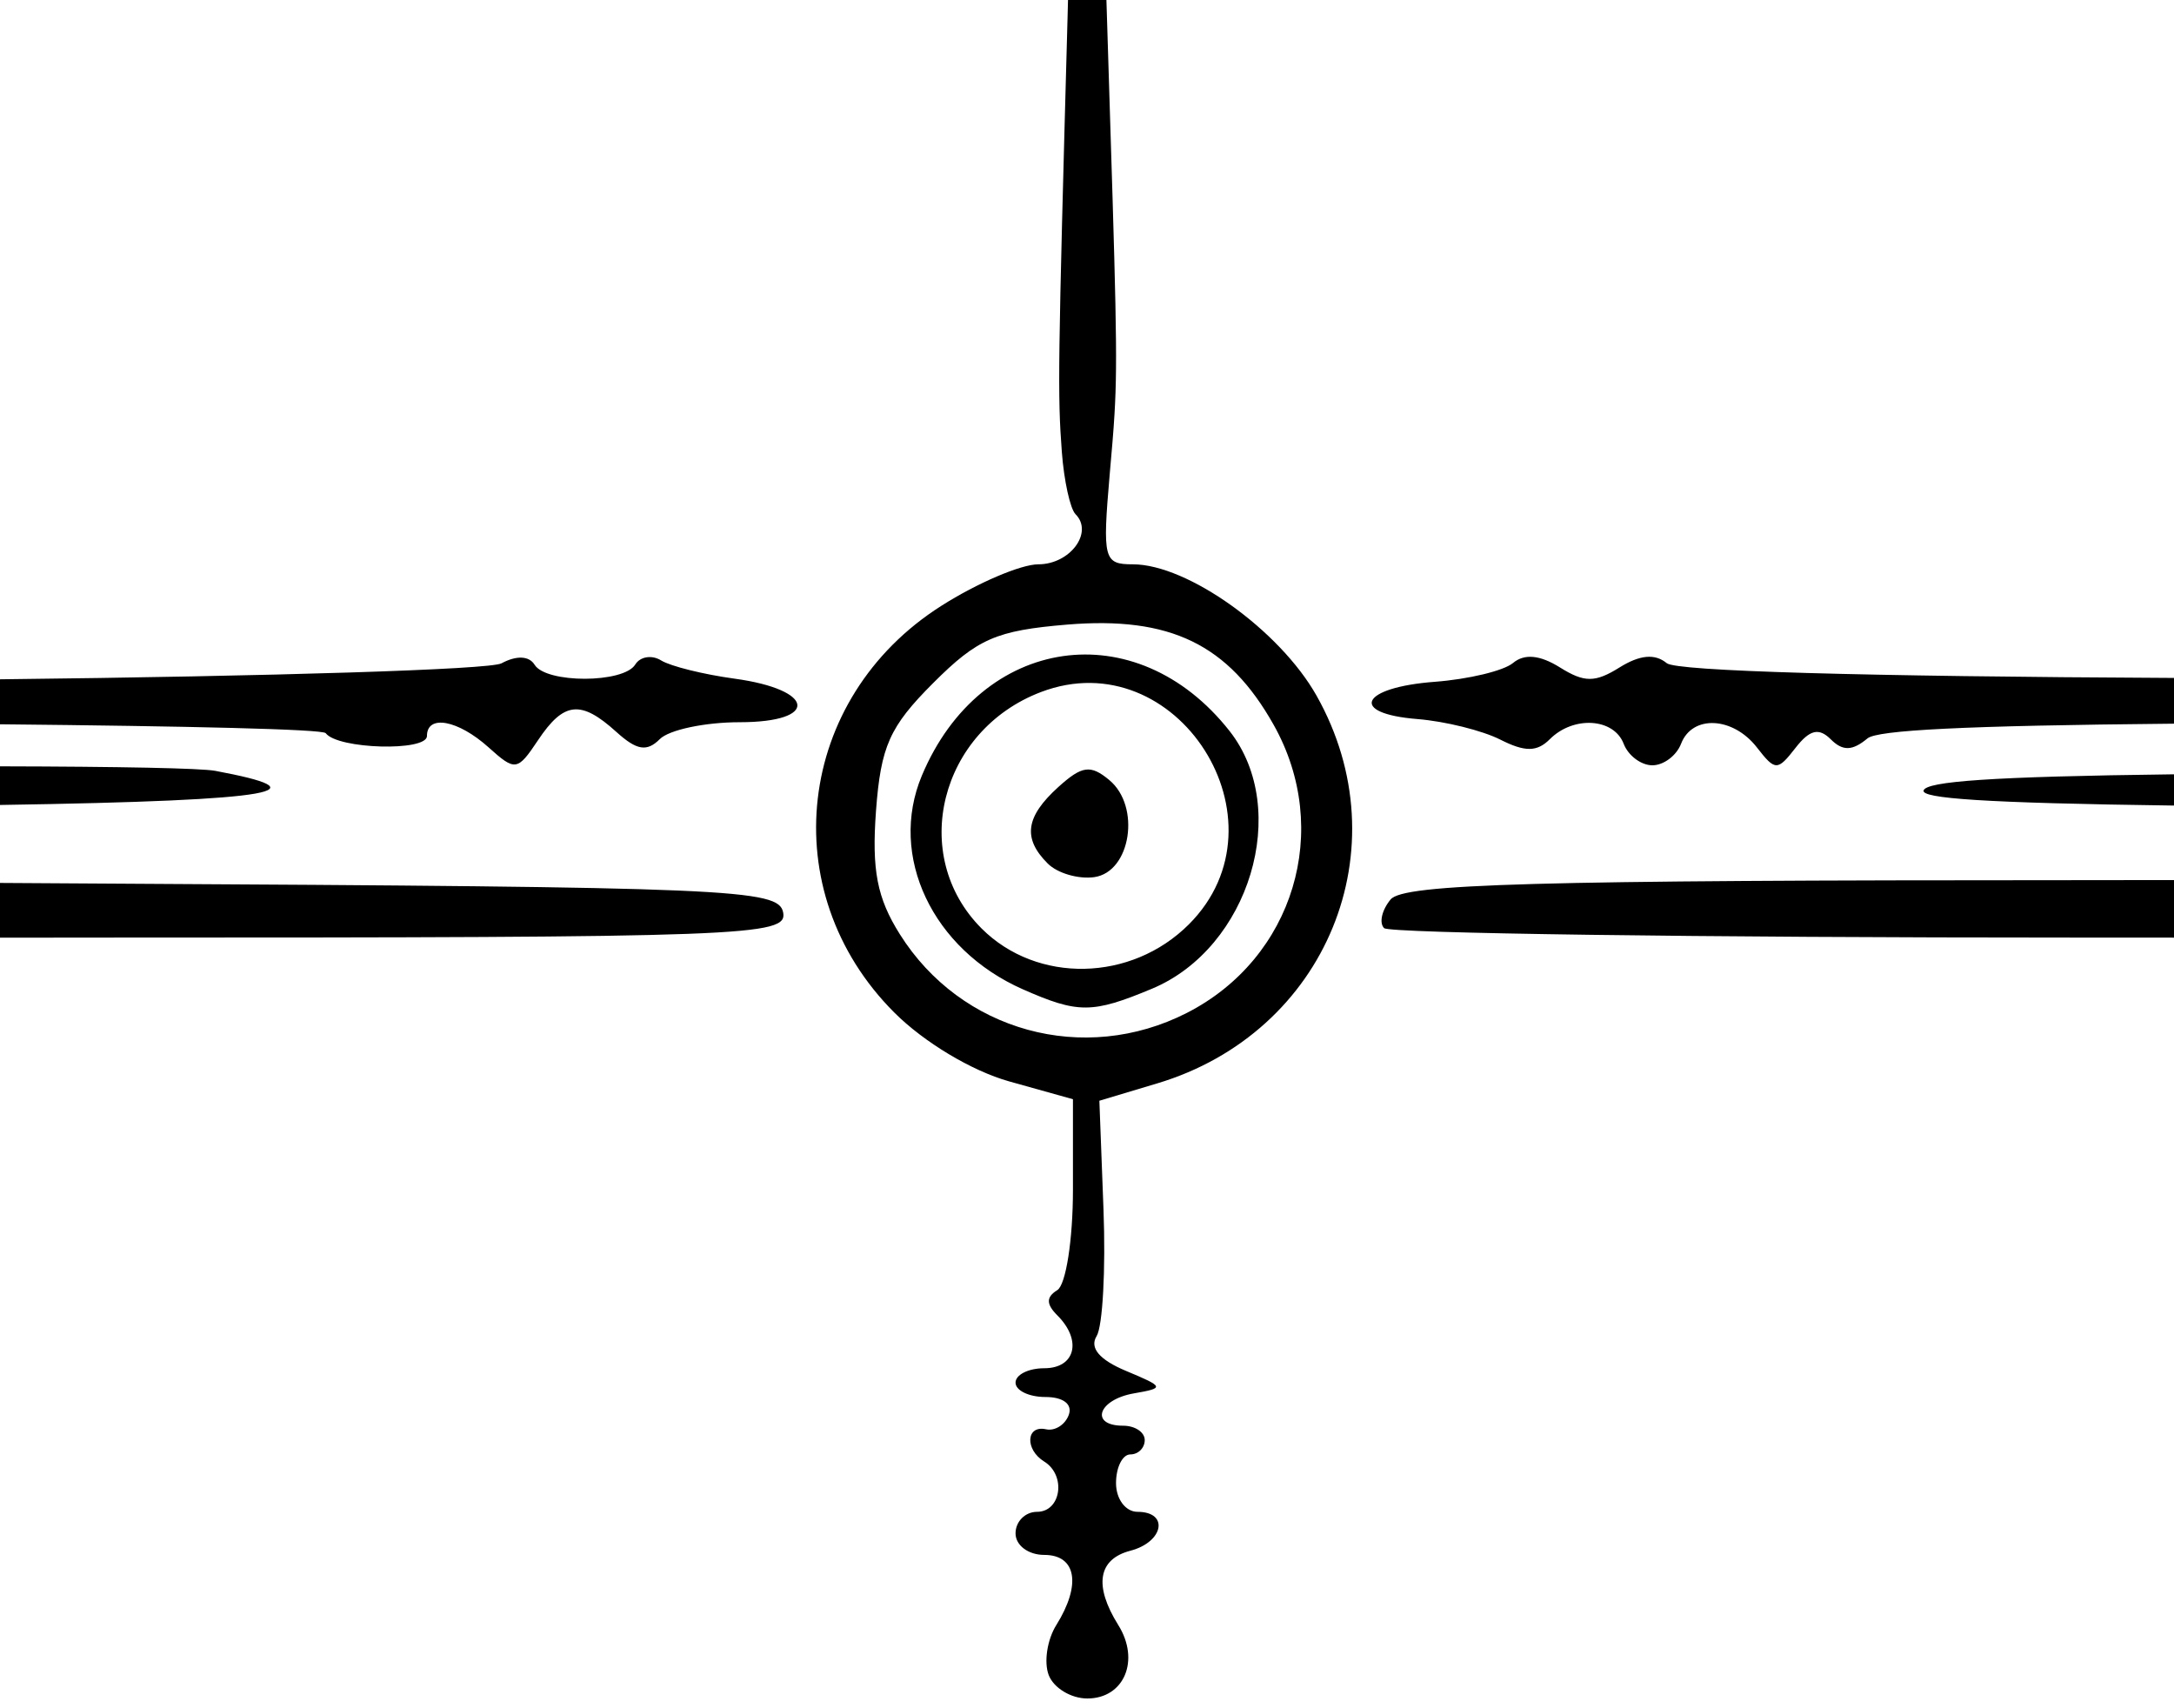
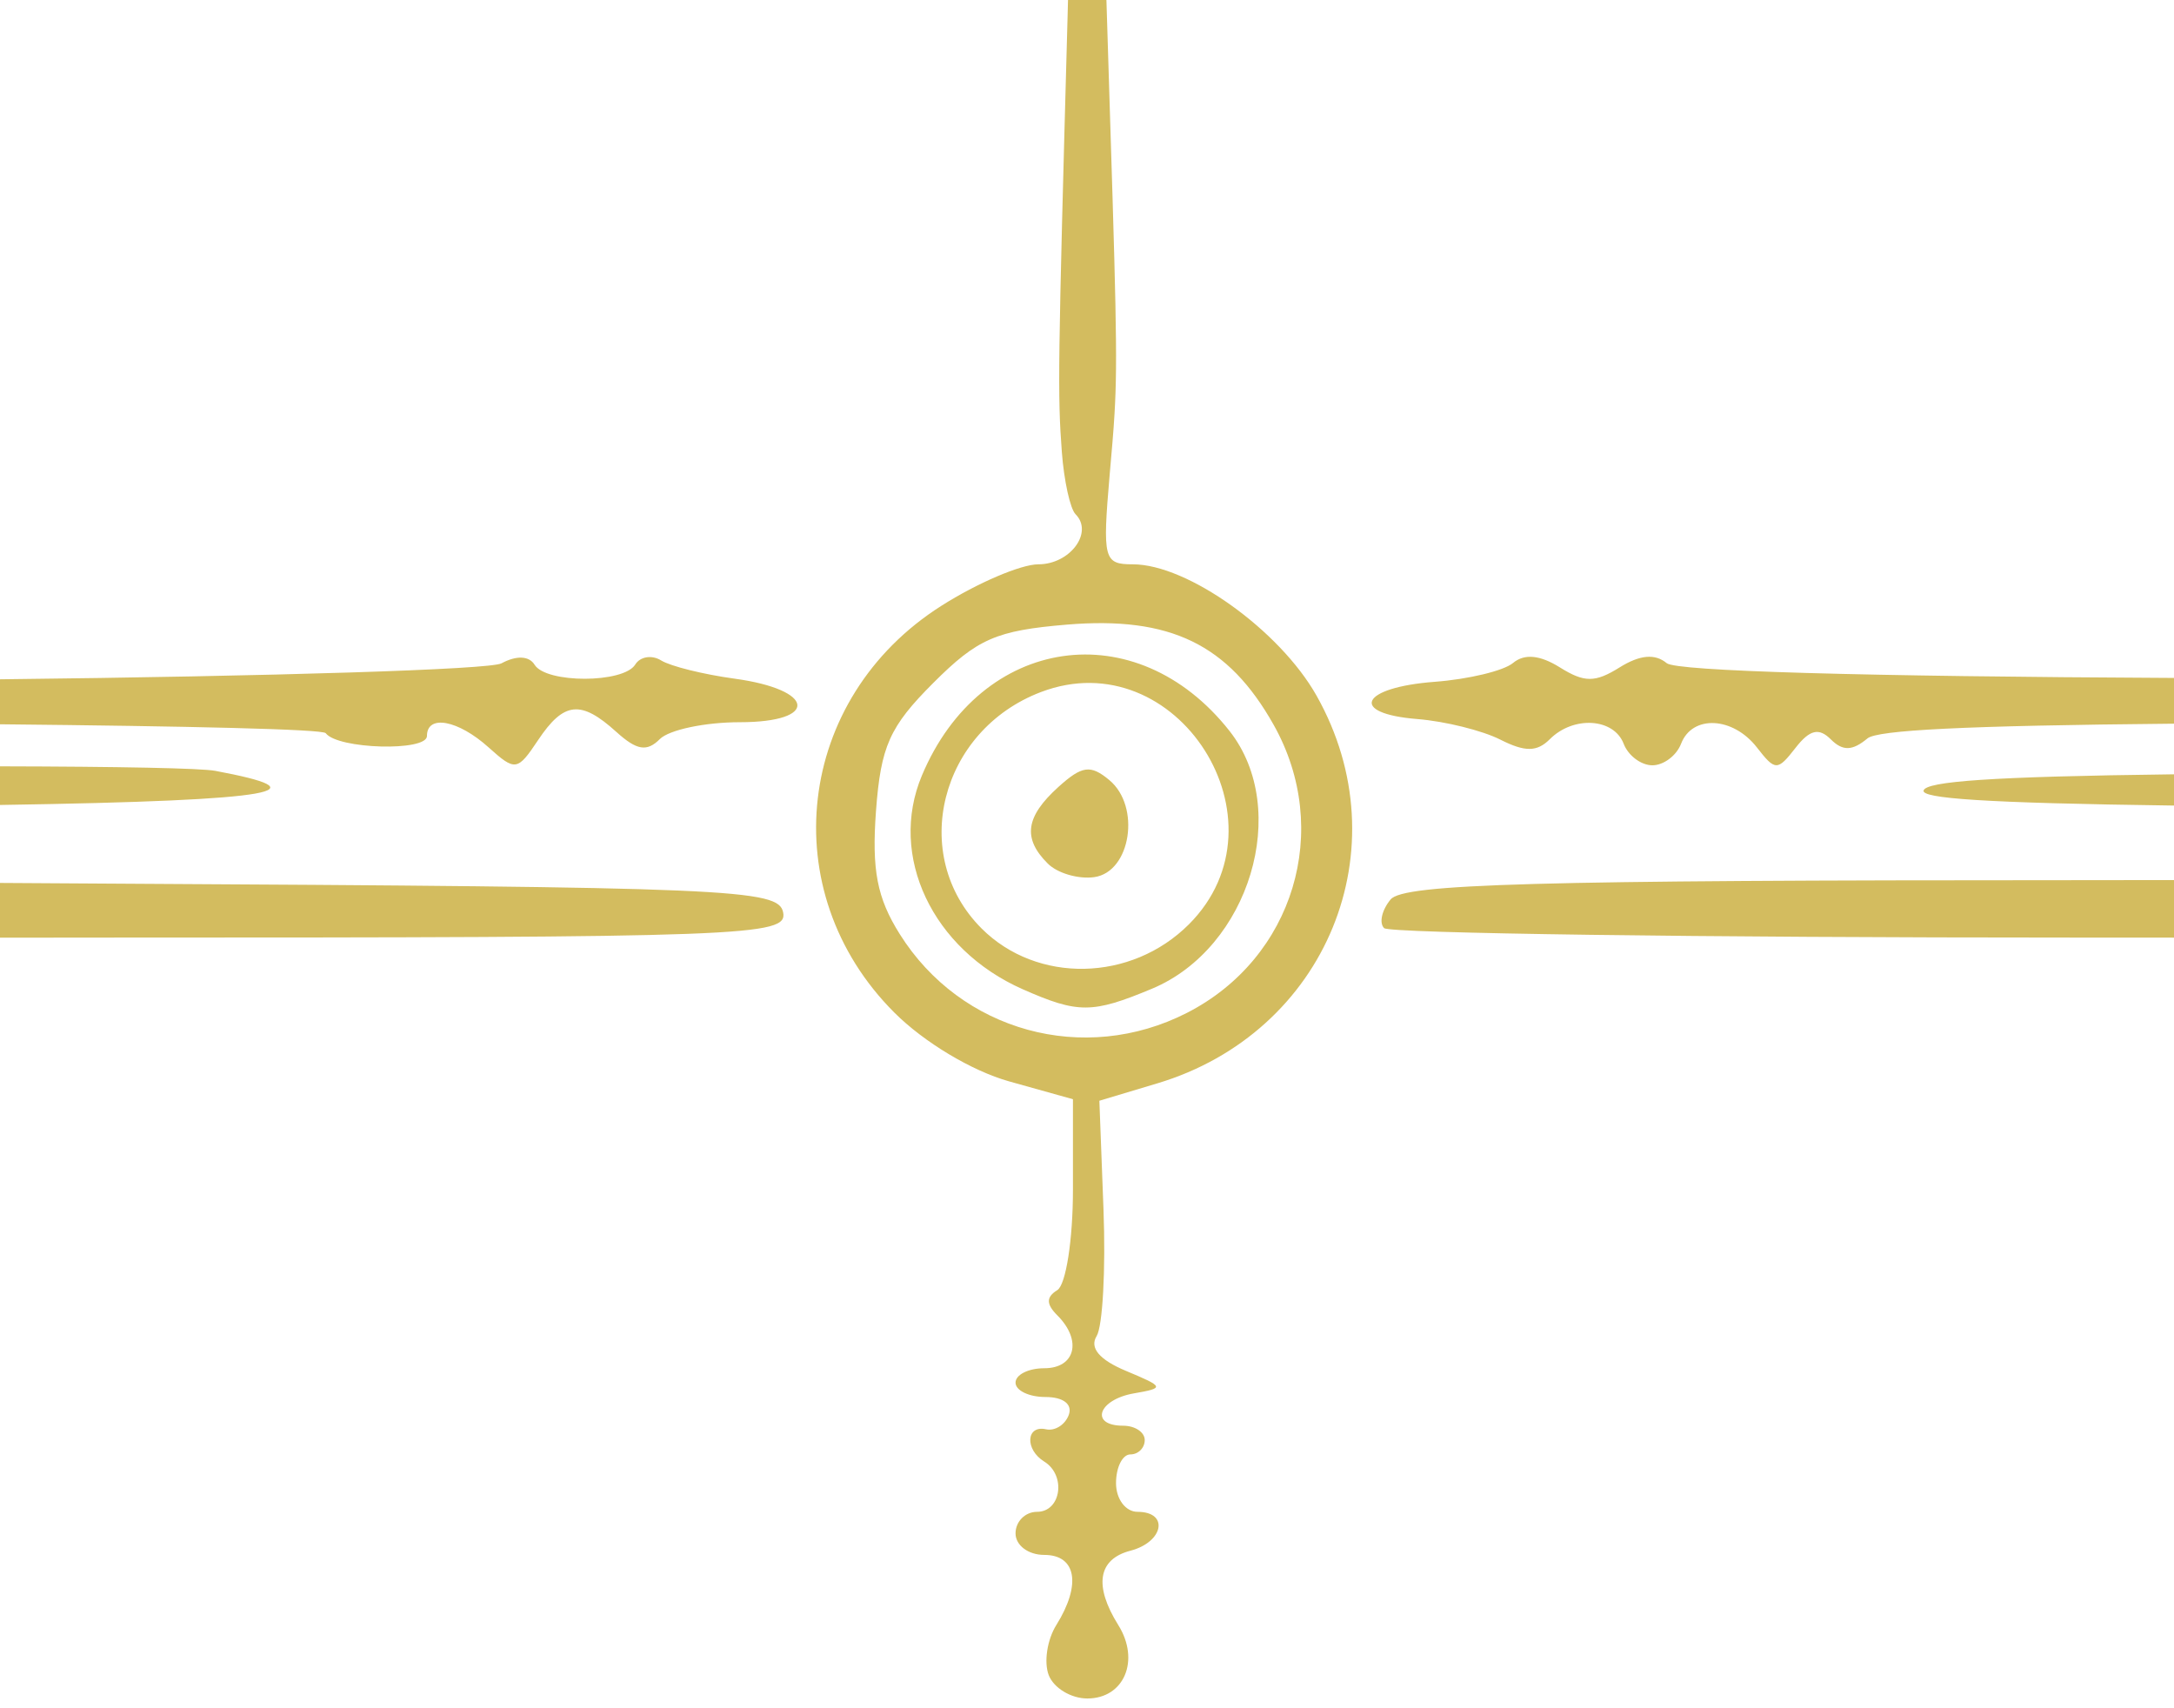
- <svg xmlns="http://www.w3.org/2000/svg" width="40.068" height="31.464" viewBox="0 0 40.068 31.464" fill="none">
-   <path d="M19.328 30.87 C19.237 30.632 19.3 30.217 19.469 29.948 C19.933 29.204 19.838 28.656 19.246 28.656 C18.952 28.656 18.717 28.48 18.717 28.259 C18.717 28.041 18.895 27.862 19.113 27.862 C19.558 27.862 19.654 27.189 19.246 26.936 C18.885 26.713 18.91 26.259 19.279 26.341 C19.443 26.377 19.631 26.258 19.698 26.076 C19.77 25.879 19.597 25.746 19.268 25.746 C18.965 25.746 18.717 25.627 18.717 25.481 C18.717 25.335 18.955 25.216 19.246 25.216 C19.82 25.216 19.948 24.701 19.487 24.241 C19.28 24.034 19.28 23.904 19.487 23.776 C19.645 23.678 19.775 22.846 19.775 21.928 L19.775 20.258 L18.598 19.929 C17.911 19.736 17.029 19.208 16.482 18.66 C14.251 16.429 14.664 12.868 17.351 11.164 C18.014 10.743 18.817 10.4 19.137 10.4 C19.722 10.4 20.158 9.813 19.823 9.477 C19.724 9.378 19.61 8.86 19.57 8.327 C19.491 7.264 19.498 6.783 19.677 0.273 C19.68 0.18 19.682 0.089 19.684 0 L20.392 0 C20.398 0.215 20.405 0.442 20.413 0.679 C20.566 5.567 20.603 6.601 20.541 7.629 C20.522 7.959 20.492 8.289 20.452 8.746 C20.318 10.306 20.342 10.4 20.879 10.4 C21.887 10.4 23.585 11.615 24.265 12.821 C25.848 15.631 24.451 19.031 21.329 19.966 L20.262 20.286 L20.338 22.291 C20.38 23.393 20.323 24.444 20.211 24.624 C20.077 24.84 20.263 25.06 20.751 25.264 C21.461 25.561 21.468 25.58 20.899 25.679 C20.237 25.794 20.077 26.275 20.701 26.275 C20.919 26.275 21.098 26.394 21.098 26.539 C21.098 26.685 20.979 26.804 20.833 26.804 C20.688 26.804 20.569 27.042 20.569 27.333 C20.569 27.627 20.745 27.862 20.965 27.862 C21.551 27.862 21.448 28.419 20.833 28.579 C20.237 28.735 20.157 29.222 20.61 29.948 C21.017 30.598 20.72 31.302 20.04 31.302 C19.739 31.302 19.419 31.108 19.328 30.87 Z M21.873 18.668 C23.846 17.662 24.561 15.291 23.474 13.358 C22.64 11.874 21.567 11.354 19.668 11.511 C18.361 11.62 18.017 11.77 17.2 12.587 C16.395 13.392 16.234 13.752 16.145 14.945 C16.065 16.033 16.164 16.549 16.583 17.215 C17.71 19.011 19.979 19.634 21.873 18.668 Z M18.849 18.231 C17.183 17.495 16.37 15.775 16.99 14.295 C18.076 11.703 20.942 11.287 22.662 13.473 C23.798 14.918 23.03 17.47 21.233 18.221 C20.131 18.681 19.871 18.682 18.849 18.231 Z M21.912 17.035 C23.813 15.134 21.69 11.801 19.185 12.754 C17.321 13.463 16.744 15.763 18.091 17.111 C19.113 18.132 20.849 18.098 21.912 17.035 Z M40.068 13.337 C36.173 13.373 34.601 13.457 34.419 13.608 C34.139 13.841 33.963 13.845 33.743 13.626 C33.523 13.406 33.354 13.447 33.093 13.782 C32.759 14.211 32.719 14.21 32.38 13.774 C31.938 13.206 31.189 13.17 30.983 13.707 C30.899 13.926 30.661 14.104 30.454 14.104 C30.247 14.104 30.009 13.926 29.925 13.707 C29.743 13.233 29 13.187 28.564 13.623 C28.328 13.859 28.107 13.861 27.652 13.631 C27.321 13.463 26.634 13.293 26.125 13.252 C24.848 13.15 25.073 12.668 26.446 12.565 C27.064 12.518 27.712 12.363 27.885 12.219 C28.096 12.043 28.381 12.07 28.75 12.3 C29.201 12.582 29.399 12.582 29.85 12.3 C30.223 12.068 30.502 12.042 30.719 12.222 C30.896 12.369 34.299 12.466 40.068 12.494 L40.068 13.337 Z M0 13.348 L0 12.519 C5.047 12.463 9.026 12.34 9.242 12.225 C9.519 12.076 9.751 12.086 9.853 12.251 C10.067 12.597 11.493 12.595 11.708 12.247 C11.799 12.099 12.015 12.065 12.186 12.172 C12.358 12.278 12.965 12.429 13.536 12.507 C15.03 12.711 15.102 13.31 13.632 13.31 C12.994 13.31 12.332 13.45 12.161 13.621 C11.922 13.86 11.736 13.829 11.36 13.489 C10.705 12.896 10.392 12.929 9.917 13.64 C9.536 14.211 9.497 14.216 9.004 13.773 C8.441 13.267 7.869 13.162 7.869 13.564 C7.869 13.853 6.225 13.808 6.003 13.512 C5.948 13.438 3.474 13.383 0 13.348 Z M40.068 16.219 L40.068 17.28 C39.461 17.279 38.839 17.279 38.208 17.279 C31.32 17.279 25.606 17.201 25.51 17.105 C25.414 17.009 25.468 16.771 25.63 16.576 C25.869 16.288 28.266 16.221 38.275 16.221 C38.899 16.221 39.497 16.22 40.068 16.219 Z M0 17.281 L0 16.272 C0.616 16.276 1.261 16.28 1.937 16.284 C13.512 16.348 14.35 16.384 14.434 16.816 C14.518 17.252 13.781 17.279 1.936 17.279 C1.278 17.279 0.631 17.28 0 17.281 Z M0 14.835 L0 14.123 C2.21 14.128 3.703 14.157 3.967 14.206 C5.909 14.57 5.307 14.752 0 14.835 Z M19.309 15.913 C18.845 15.45 18.901 15.052 19.505 14.505 C19.942 14.11 20.099 14.088 20.445 14.376 C21.029 14.861 20.843 16.068 20.169 16.165 C19.876 16.206 19.489 16.094 19.309 15.913 Z M40.068 14.846 C36.544 14.799 35.404 14.713 35.453 14.567 C35.509 14.402 36.666 14.312 40.068 14.27 L40.068 14.846 Z" fill="black" />
+ <svg xmlns="http://www.w3.org/2000/svg" width="40.068" height="31.464" viewBox="0 0 40.068 31.464" fill="none" version="1.1" id="svg1">
+   <defs id="defs1" />
+   <path d="M19.328 30.87 C19.237 30.632 19.3 30.217 19.469 29.948 C19.933 29.204 19.838 28.656 19.246 28.656 C18.952 28.656 18.717 28.48 18.717 28.259 C18.717 28.041 18.895 27.862 19.113 27.862 C19.558 27.862 19.654 27.189 19.246 26.936 C18.885 26.713 18.91 26.259 19.279 26.341 C19.443 26.377 19.631 26.258 19.698 26.076 C19.77 25.879 19.597 25.746 19.268 25.746 C18.965 25.746 18.717 25.627 18.717 25.481 C18.717 25.335 18.955 25.216 19.246 25.216 C19.82 25.216 19.948 24.701 19.487 24.241 C19.28 24.034 19.28 23.904 19.487 23.776 C19.645 23.678 19.775 22.846 19.775 21.928 L19.775 20.258 L18.598 19.929 C17.911 19.736 17.029 19.208 16.482 18.66 C14.251 16.429 14.664 12.868 17.351 11.164 C18.014 10.743 18.817 10.4 19.137 10.4 C19.722 10.4 20.158 9.813 19.823 9.477 C19.724 9.378 19.61 8.86 19.57 8.327 C19.491 7.264 19.498 6.783 19.677 0.273 C19.68 0.18 19.682 0.089 19.684 0 L20.392 0 C20.398 0.215 20.405 0.442 20.413 0.679 C20.566 5.567 20.603 6.601 20.541 7.629 C20.522 7.959 20.492 8.289 20.452 8.746 C20.318 10.306 20.342 10.4 20.879 10.4 C21.887 10.4 23.585 11.615 24.265 12.821 C25.848 15.631 24.451 19.031 21.329 19.966 L20.262 20.286 L20.338 22.291 C20.38 23.393 20.323 24.444 20.211 24.624 C20.077 24.84 20.263 25.06 20.751 25.264 C21.461 25.561 21.468 25.58 20.899 25.679 C20.237 25.794 20.077 26.275 20.701 26.275 C20.919 26.275 21.098 26.394 21.098 26.539 C21.098 26.685 20.979 26.804 20.833 26.804 C20.688 26.804 20.569 27.042 20.569 27.333 C20.569 27.627 20.745 27.862 20.965 27.862 C21.551 27.862 21.448 28.419 20.833 28.579 C20.237 28.735 20.157 29.222 20.61 29.948 C21.017 30.598 20.72 31.302 20.04 31.302 C19.739 31.302 19.419 31.108 19.328 30.87 Z M21.873 18.668 C23.846 17.662 24.561 15.291 23.474 13.358 C22.64 11.874 21.567 11.354 19.668 11.511 C18.361 11.62 18.017 11.77 17.2 12.587 C16.395 13.392 16.234 13.752 16.145 14.945 C16.065 16.033 16.164 16.549 16.583 17.215 C17.71 19.011 19.979 19.634 21.873 18.668 Z M18.849 18.231 C17.183 17.495 16.37 15.775 16.99 14.295 C18.076 11.703 20.942 11.287 22.662 13.473 C23.798 14.918 23.03 17.47 21.233 18.221 C20.131 18.681 19.871 18.682 18.849 18.231 Z M21.912 17.035 C23.813 15.134 21.69 11.801 19.185 12.754 C17.321 13.463 16.744 15.763 18.091 17.111 C19.113 18.132 20.849 18.098 21.912 17.035 Z M40.068 13.337 C36.173 13.373 34.601 13.457 34.419 13.608 C34.139 13.841 33.963 13.845 33.743 13.626 C33.523 13.406 33.354 13.447 33.093 13.782 C32.759 14.211 32.719 14.21 32.38 13.774 C31.938 13.206 31.189 13.17 30.983 13.707 C30.899 13.926 30.661 14.104 30.454 14.104 C30.247 14.104 30.009 13.926 29.925 13.707 C29.743 13.233 29 13.187 28.564 13.623 C28.328 13.859 28.107 13.861 27.652 13.631 C27.321 13.463 26.634 13.293 26.125 13.252 C24.848 13.15 25.073 12.668 26.446 12.565 C27.064 12.518 27.712 12.363 27.885 12.219 C28.096 12.043 28.381 12.07 28.75 12.3 C29.201 12.582 29.399 12.582 29.85 12.3 C30.223 12.068 30.502 12.042 30.719 12.222 C30.896 12.369 34.299 12.466 40.068 12.494 L40.068 13.337 Z M0 13.348 L0 12.519 C5.047 12.463 9.026 12.34 9.242 12.225 C9.519 12.076 9.751 12.086 9.853 12.251 C10.067 12.597 11.493 12.595 11.708 12.247 C11.799 12.099 12.015 12.065 12.186 12.172 C12.358 12.278 12.965 12.429 13.536 12.507 C15.03 12.711 15.102 13.31 13.632 13.31 C12.994 13.31 12.332 13.45 12.161 13.621 C11.922 13.86 11.736 13.829 11.36 13.489 C10.705 12.896 10.392 12.929 9.917 13.64 C9.536 14.211 9.497 14.216 9.004 13.773 C8.441 13.267 7.869 13.162 7.869 13.564 C7.869 13.853 6.225 13.808 6.003 13.512 C5.948 13.438 3.474 13.383 0 13.348 Z M40.068 16.219 L40.068 17.28 C39.461 17.279 38.839 17.279 38.208 17.279 C31.32 17.279 25.606 17.201 25.51 17.105 C25.414 17.009 25.468 16.771 25.63 16.576 C25.869 16.288 28.266 16.221 38.275 16.221 C38.899 16.221 39.497 16.22 40.068 16.219 Z M0 17.281 L0 16.272 C0.616 16.276 1.261 16.28 1.937 16.284 C13.512 16.348 14.35 16.384 14.434 16.816 C14.518 17.252 13.781 17.279 1.936 17.279 C1.278 17.279 0.631 17.28 0 17.281 Z M0 14.835 L0 14.123 C2.21 14.128 3.703 14.157 3.967 14.206 C5.909 14.57 5.307 14.752 0 14.835 Z M19.309 15.913 C18.845 15.45 18.901 15.052 19.505 14.505 C19.942 14.11 20.099 14.088 20.445 14.376 C21.029 14.861 20.843 16.068 20.169 16.165 C19.876 16.206 19.489 16.094 19.309 15.913 Z M40.068 14.846 C36.544 14.799 35.404 14.713 35.453 14.567 C35.509 14.402 36.666 14.312 40.068 14.27 L40.068 14.846 Z" fill="black" id="path1" style="fill:#d3bc5f" />
</svg>
